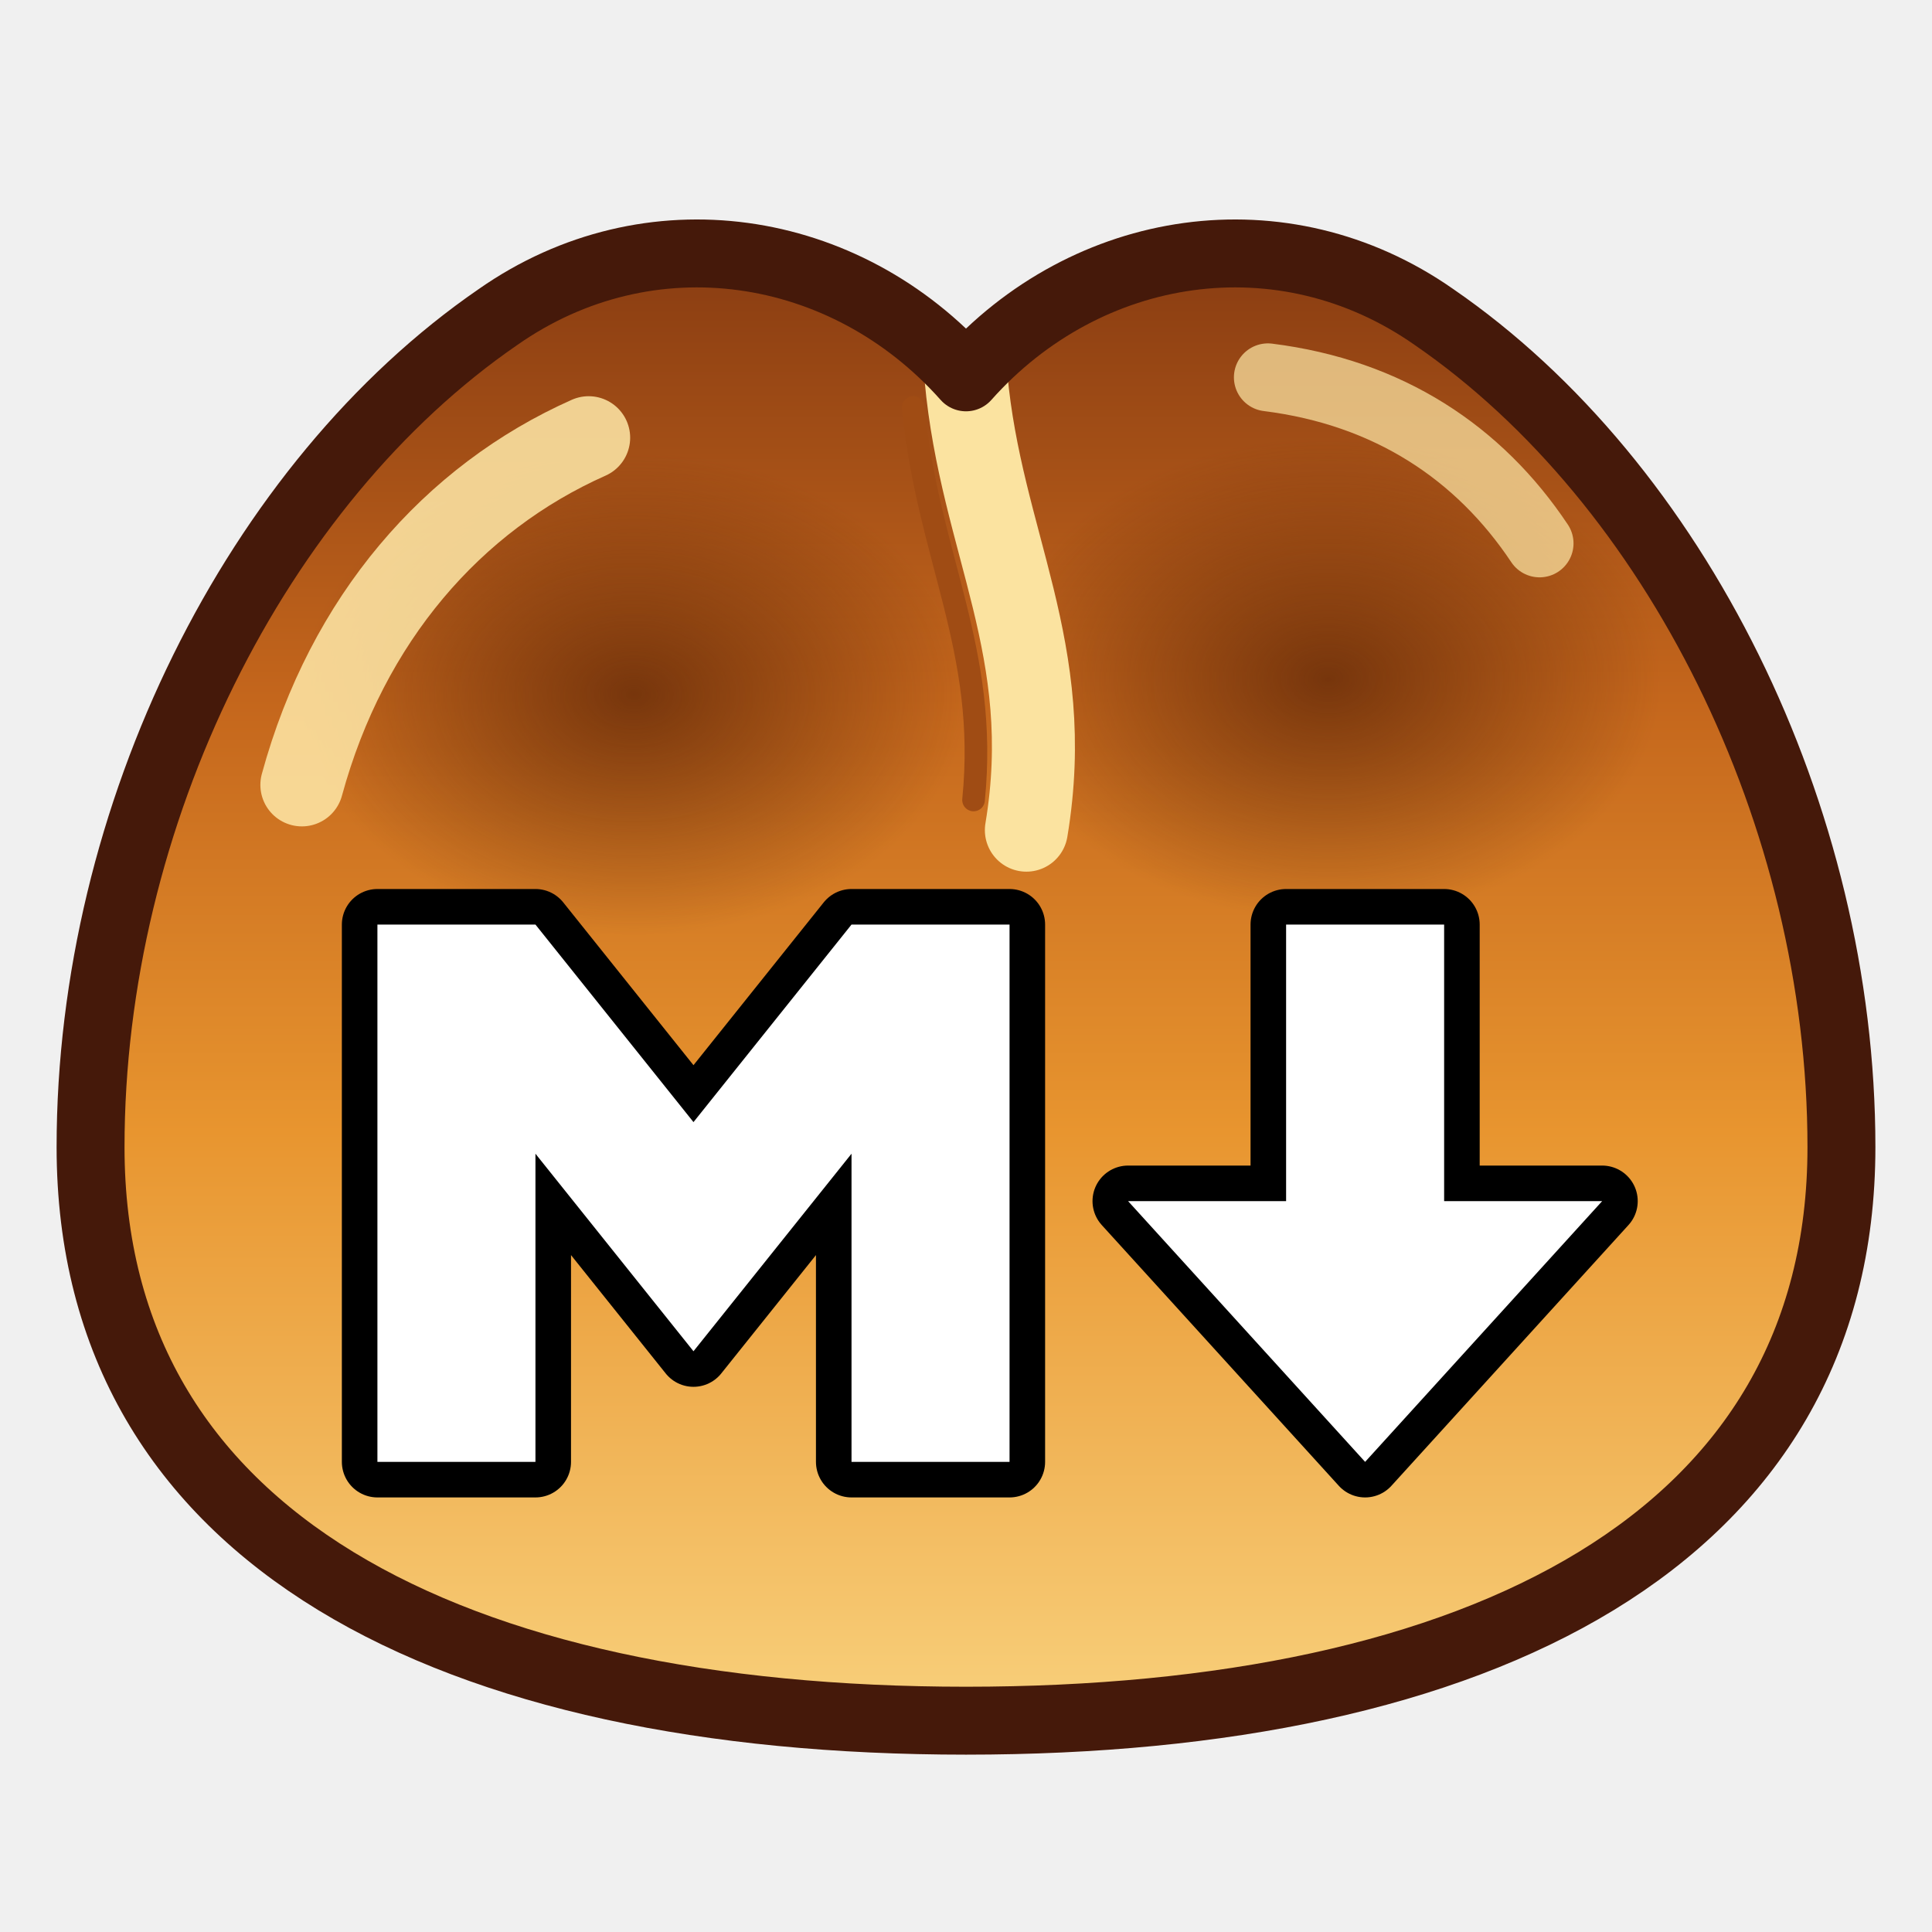
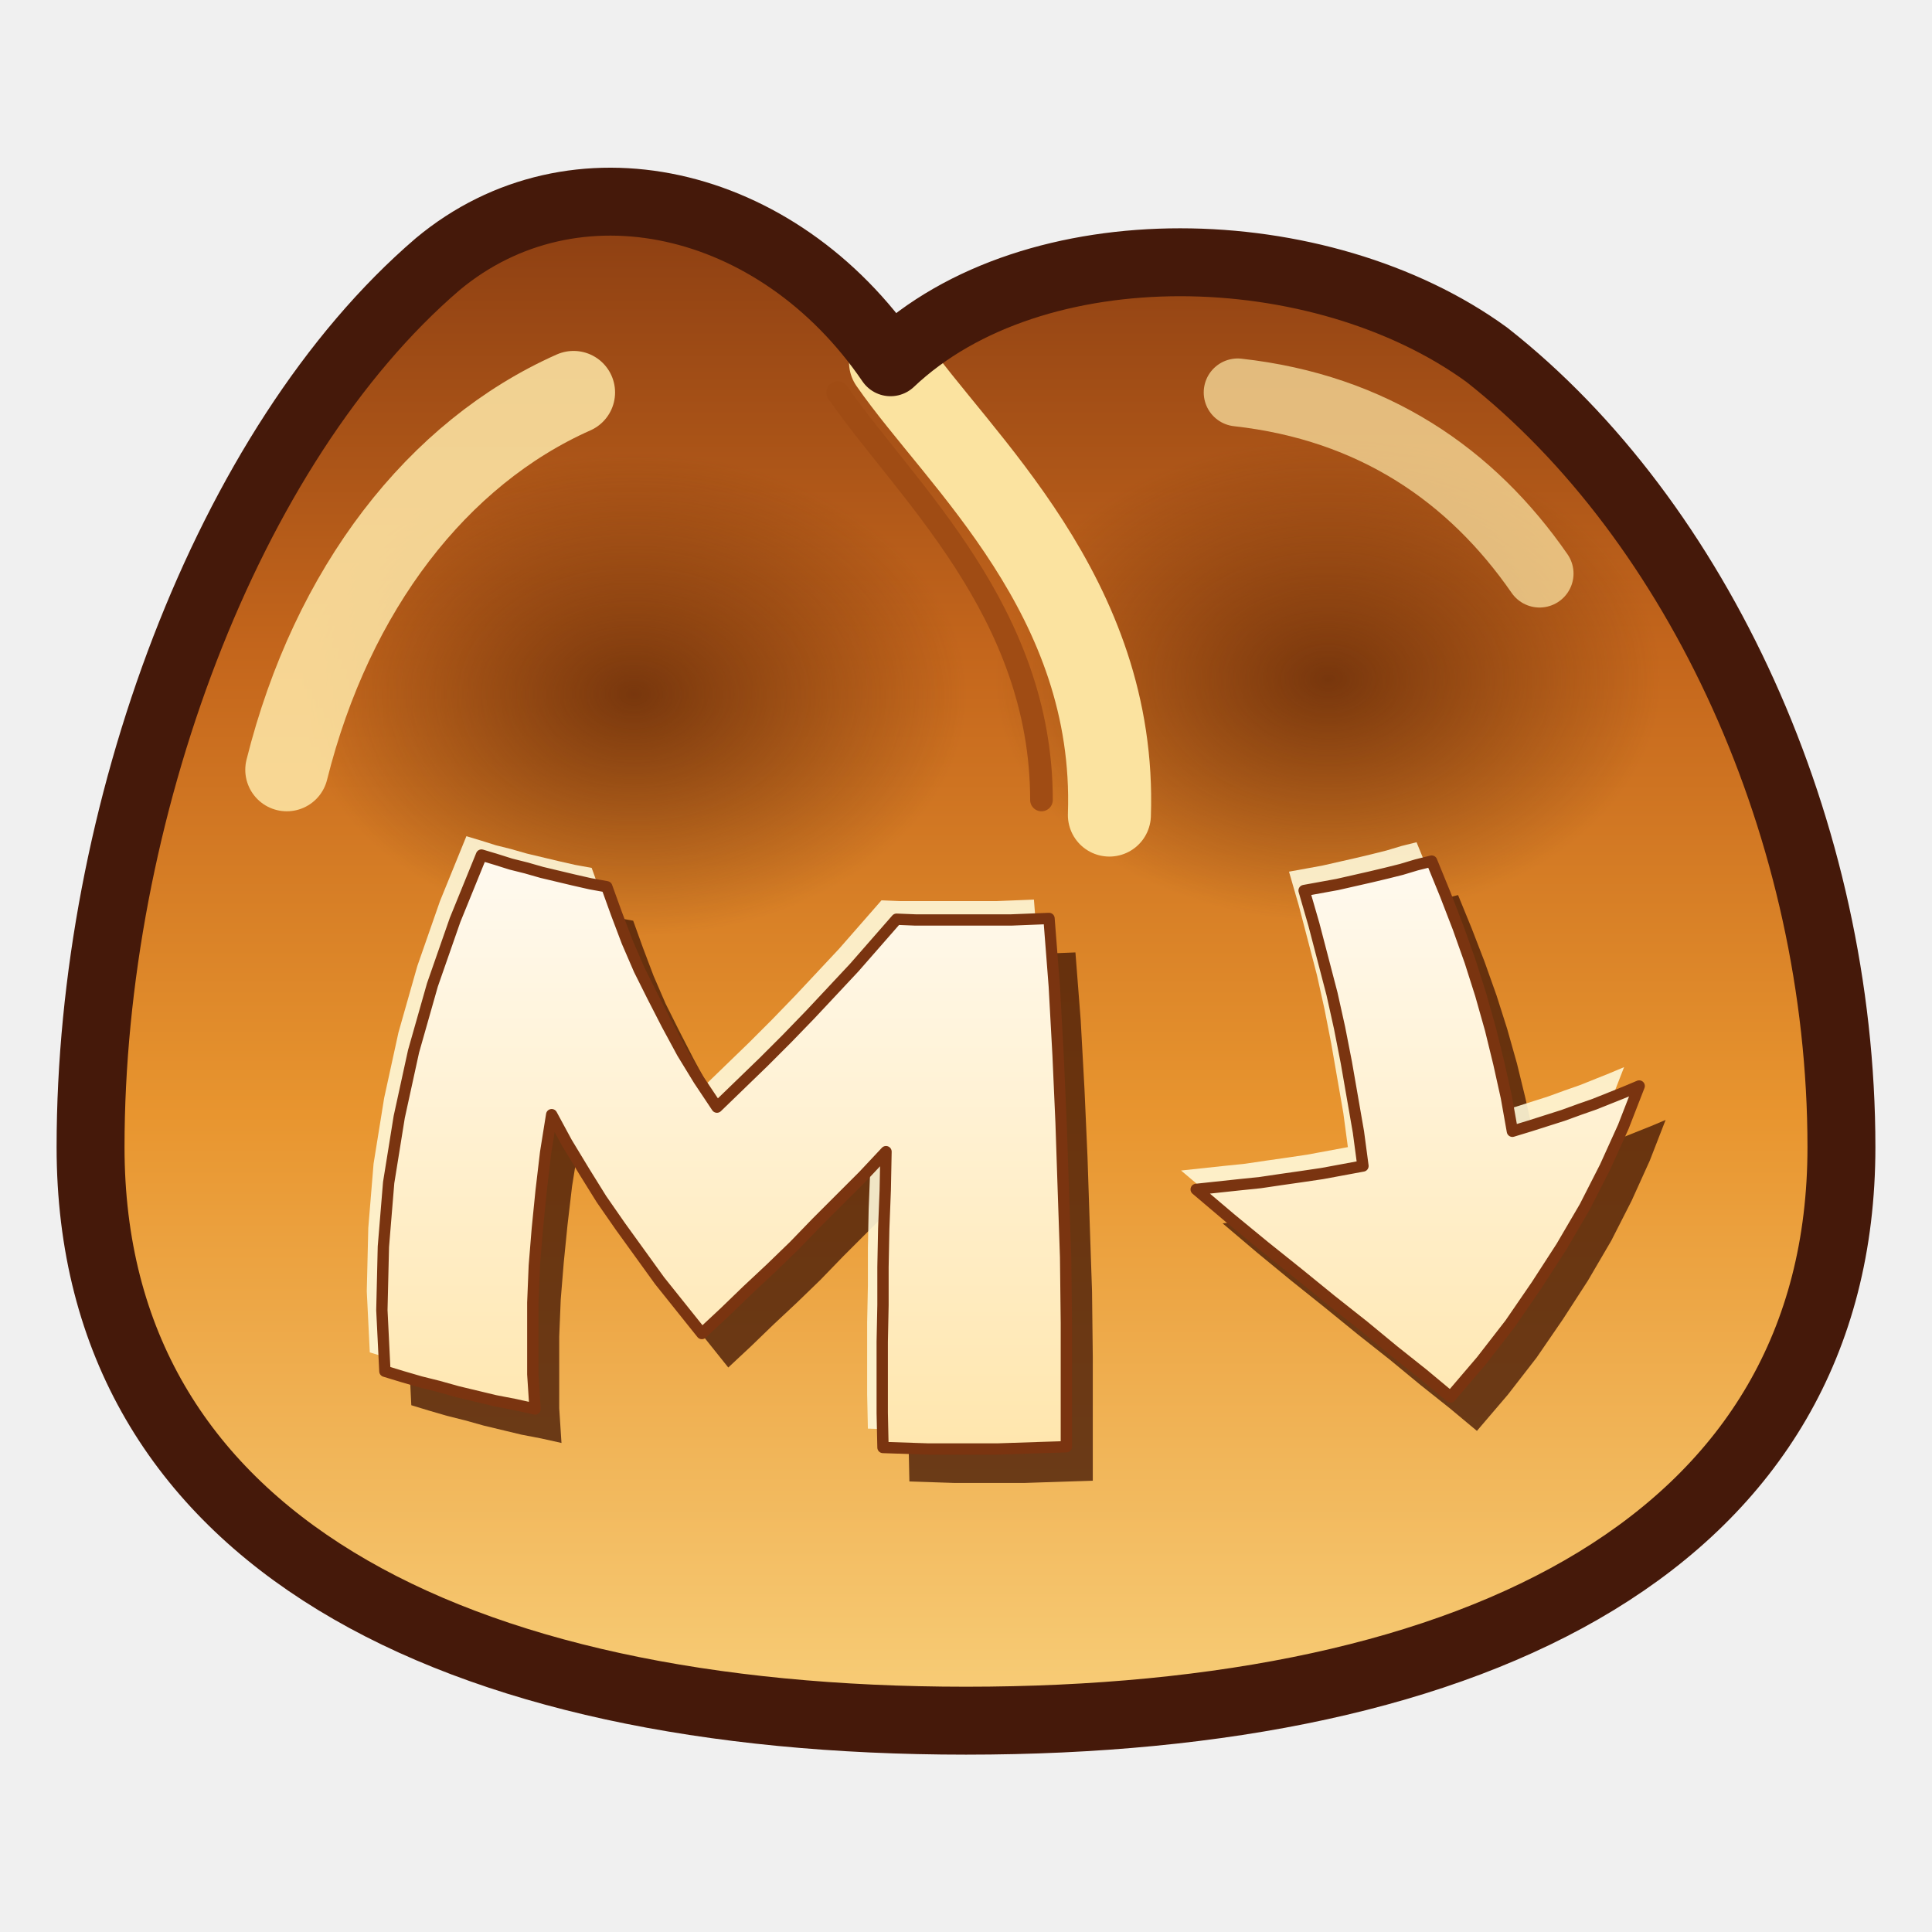
<svg xmlns="http://www.w3.org/2000/svg" viewBox="0 0 256 256">
  <defs>
    <linearGradient id="crust" x1="0" y1="0" x2="0" y2="1">
      <stop offset="0" stop-color="#8a3d12" />
      <stop offset=".3" stop-color="#c4661c" />
      <stop offset=".6" stop-color="#e8952f" />
      <stop offset="1" stop-color="#f8cf7a" />
    </linearGradient>
    <radialGradient id="toast" cx=".5" cy=".5" r=".5">
      <stop offset="0" stop-color="#5e2607" stop-opacity=".75" />
      <stop offset="1" stop-color="#5e2607" stop-opacity="0" />
    </radialGradient>
+     <linearGradient id="raised" x1="0" y1="0" x2="0" y2="1">
+       <stop offset="0" stop-color="#fffaf0" />
+       <stop offset="1" stop-color="#ffe6ad" />
+     </linearGradient>
  </defs>
-   <path d="M128 50C112 32 86 28 66 42 34 64 12 108 12 152c0 52 48 76 116 76s116-24 116-76c0-44-22-88-54-110-20-14-46-10-62 8z" fill="url(#crust)" />
+   <path d="M118 48C103 26 76 20 58 35 30 59 12 108 12 152c0 52 48 76 116 76s116-24 116-76c0-42-19-83-47-105-22-16-60-17-79 1z" fill="url(#crust)" />
  <ellipse cx="84" cy="92" rx="44" ry="32" fill="url(#toast)" />
  <ellipse cx="176" cy="90" rx="44" ry="32" fill="url(#toast)" />
-   <path d="M128 50c2 22 12 36 8 60" fill="none" stroke="#fbe3a0" stroke-width="11" stroke-linecap="round" />
-   <path d="M121 54c2 20 10 32 8 52" fill="none" stroke="#a04c14" stroke-width="3" stroke-linecap="round" />
-   <path d="M40 104c6-22 20-38 38-46" fill="none" stroke="#ffe9a8" stroke-width="11" stroke-linecap="round" opacity=".85" />
-   <path d="M168 50c16 2 28 10 36 22" fill="none" stroke="#ffe9a8" stroke-width="9" stroke-linecap="round" opacity=".7" />
-   <path d="M128 50C112 32 86 28 66 42 34 64 12 108 12 152c0 52 48 76 116 76s116-24 116-76c0-44-22-88-54-110-20-14-46-10-62 8z" fill="none" stroke="#45190a" stroke-width="9" stroke-linejoin="round" />
-   <g transform="translate(18.6 91.1) scale(1.047)">
-     <path d="M30 98V30h20l20 25 20-25h20v68H90V59L70 84 50 59v39zm125 0l-30-33h20V30h20v35h20z" fill="none" stroke="#000" stroke-width="9" stroke-linejoin="round" />
-     <path d="M30 98V30h20l20 25 20-25h20v68H90V59L70 84 50 59v39zm125 0l-30-33h20V30h20v35h20z" fill="#fff" />
-   </g>
+   <path d="M118 48c9 13 30 31 29 60" fill="none" stroke="#fbe3a0" stroke-width="11" stroke-linecap="round" />
+   <path d="M111 52c9 13 27 29 27 54" fill="none" stroke="#a04c14" stroke-width="3" stroke-linecap="round" />
+   <path d="M38 102c6-24 20-42 38-50" fill="none" stroke="#ffe9a8" stroke-width="11" stroke-linecap="round" opacity=".85" />
+   <path d="M164 52c18 2 31 11 40 24" fill="none" stroke="#ffe9a8" stroke-width="9" stroke-linecap="round" opacity=".7" />
+   <path d="M118 48C103 26 76 20 58 35 30 59 12 108 12 152c0 52 48 76 116 76s116-24 116-76c0-42-19-83-47-105-22-16-60-17-79 1z" fill="none" stroke="#45190a" stroke-width="9" stroke-linejoin="round" />
+   <path transform="translate(3.5 4.5)" d="M51.0 181.7L50.6 173.6L50.8 165.2L51.5 156.7L52.9 148.0L54.8 139.3L57.3 130.5L60.3 121.9L63.8 113.3L65.8 113.9L67.7 114.5L69.7 115.0L71.8 115.6L73.9 116.1L76.0 116.6L78.2 117.1L80.4 117.5L81.7 121.1L83.1 124.8L84.7 128.5L86.5 132.1L88.4 135.8L90.4 139.5L92.6 143.1L95.0 146.7L98.1 143.7L101.2 140.7L104.3 137.6L107.3 134.5L110.3 131.3L113.2 128.2L116.0 125.0L118.8 121.8L121.3 121.9L123.9 121.9L126.4 121.9L128.9 121.9L131.5 121.9L134.0 121.9L136.5 121.8L139.0 121.7L139.7 130.7L140.2 139.8L140.6 148.8L140.9 157.8L141.2 166.6L141.3 175.3L141.3 183.7L141.3 191.7L138.2 191.8L135.2 191.9L132.2 192.0L129.1 192.0L126.1 192.0L123.0 192.0L120.0 191.9L117.0 191.8L116.9 187.2L116.9 182.6L116.9 177.8L117.0 172.9L117.0 167.9L117.1 162.8L117.3 157.7L117.4 152.6L114.4 155.8L111.3 158.9L108.2 162.0L105.2 165.1L102.1 168.1L99.0 171.0L96.0 173.9L93.0 176.7L90.2 173.2L87.4 169.7L84.8 166.1L82.2 162.5L79.7 158.9L77.4 155.2L75.1 151.4L73.1 147.7L72.3 152.7L71.7 157.8L71.2 162.8L70.8 167.7L70.6 172.6L70.6 177.4L70.6 182.1L70.9 186.7L68.2 186.1L65.6 185.6L63.1 185.0L60.6 184.4L58.1 183.7L55.7 183.1L53.3 182.4zM192.2 185.1L188.6 182.1L184.7 179.0L180.7 175.7L176.4 172.3L172.1 168.8L167.6 165.2L163.1 161.5L158.5 157.6L161.3 157.3L164.1 157.0L167.0 156.7L169.7 156.3L172.5 155.9L175.2 155.5L177.9 155.0L180.6 154.5L180.0 150.0L179.2 145.4L178.4 140.8L177.5 136.2L176.5 131.7L175.3 127.1L174.1 122.5L172.8 118.0L175.0 117.6L177.2 117.2L179.4 116.7L181.6 116.2L183.7 115.7L185.7 115.2L187.7 114.6L189.7 114.1L191.5 118.5L193.2 122.9L194.8 127.4L196.2 131.8L197.5 136.4L198.6 140.9L199.6 145.4L200.4 149.9L202.7 149.2L204.9 148.5L207.1 147.8L209.3 147.0L211.3 146.3L213.3 145.5L215.3 144.7L217.2 143.9L215.1 149.3L212.7 154.6L210.0 159.9L206.9 165.2L203.6 170.3L200.1 175.4L196.3 180.3z" fill="#4a1c06" opacity=".8" />
+   <path transform="translate(-2 -2.5)" d="M51.0 181.7L50.6 173.6L50.8 165.2L51.5 156.7L52.9 148.0L54.8 139.3L57.3 130.5L60.3 121.9L63.8 113.3L65.8 113.9L67.7 114.5L69.7 115.0L71.8 115.6L73.9 116.1L76.0 116.6L78.2 117.1L80.4 117.5L81.7 121.1L83.1 124.8L84.7 128.5L86.5 132.1L88.4 135.8L90.4 139.5L92.6 143.1L95.0 146.7L98.1 143.7L101.2 140.7L104.3 137.6L107.3 134.5L110.3 131.3L113.2 128.2L116.0 125.0L118.8 121.8L121.3 121.9L123.9 121.9L126.4 121.9L128.9 121.9L131.5 121.9L134.0 121.9L136.5 121.8L139.0 121.7L139.7 130.7L140.2 139.8L140.6 148.8L140.9 157.8L141.2 166.6L141.3 175.3L141.3 183.7L141.3 191.7L138.2 191.8L135.2 191.9L132.2 192.0L129.1 192.0L126.1 192.0L123.0 192.0L120.0 191.9L117.0 191.8L116.9 187.2L116.9 182.6L116.9 177.8L117.0 172.9L117.0 167.9L117.1 162.8L117.3 157.7L117.4 152.6L114.4 155.8L111.3 158.9L108.2 162.0L105.2 165.1L102.1 168.1L99.0 171.0L96.0 173.9L93.0 176.7L90.2 173.2L87.4 169.7L84.8 166.1L82.2 162.5L79.7 158.9L77.4 155.2L75.1 151.4L73.1 147.7L72.3 152.7L71.7 157.8L71.2 162.8L70.8 167.7L70.6 172.6L70.6 177.4L70.6 182.1L70.9 186.7L68.2 186.1L65.6 185.6L63.1 185.0L60.6 184.4L58.1 183.7L55.7 183.1L53.3 182.4zM192.2 185.1L188.6 182.1L184.7 179.0L180.7 175.7L176.4 172.3L172.1 168.8L167.6 165.2L163.1 161.5L158.5 157.6L161.3 157.3L164.1 157.0L167.0 156.7L169.7 156.3L172.5 155.9L175.2 155.5L177.9 155.0L180.6 154.5L180.0 150.0L179.2 145.4L178.4 140.8L177.5 136.2L176.5 131.7L175.3 127.1L174.1 122.5L172.8 118.0L175.0 117.6L177.2 117.2L179.4 116.7L181.6 116.2L183.7 115.7L185.7 115.2L187.7 114.6L189.7 114.1L191.5 118.5L193.2 122.9L194.8 127.4L196.2 131.8L197.5 136.4L198.6 140.9L199.6 145.4L200.4 149.9L202.7 149.2L204.9 148.5L207.1 147.8L209.3 147.0L211.3 146.3L213.3 145.5L215.3 144.7L217.2 143.9L215.1 149.3L212.7 154.6L210.0 159.9L206.9 165.2L203.6 170.3L200.1 175.4L196.3 180.3z" fill="#fff8d8" opacity=".9" />
+   <path d="M51.0 181.7L50.6 173.6L50.8 165.2L51.5 156.7L52.9 148.0L54.8 139.3L57.3 130.5L60.3 121.9L63.8 113.3L65.8 113.9L67.7 114.5L69.7 115.0L71.8 115.6L73.9 116.1L76.0 116.6L78.2 117.1L80.4 117.5L81.7 121.1L83.1 124.8L84.7 128.5L86.5 132.1L88.4 135.8L90.4 139.5L92.6 143.1L95.0 146.7L98.1 143.7L101.2 140.7L104.3 137.6L107.3 134.5L110.3 131.3L113.2 128.2L116.0 125.0L118.8 121.8L121.3 121.9L123.9 121.9L126.4 121.9L128.9 121.9L131.5 121.9L134.0 121.9L136.5 121.8L139.0 121.7L139.7 130.7L140.2 139.8L140.6 148.8L140.9 157.8L141.2 166.6L141.3 175.3L141.3 183.7L141.3 191.7L138.2 191.8L135.2 191.9L132.2 192.0L129.1 192.0L126.1 192.0L123.0 192.0L120.0 191.9L117.0 191.8L116.9 187.2L116.9 182.6L116.9 177.8L117.0 172.9L117.0 167.9L117.1 162.8L117.3 157.7L117.4 152.6L114.4 155.8L111.3 158.9L108.2 162.0L105.2 165.1L102.1 168.1L99.0 171.0L96.0 173.9L93.0 176.7L90.2 173.2L87.4 169.7L84.8 166.1L82.2 162.5L79.7 158.9L77.4 155.2L75.1 151.4L73.1 147.7L72.3 152.7L71.7 157.8L71.2 162.8L70.8 167.7L70.6 172.6L70.6 177.4L70.6 182.1L70.9 186.7L68.2 186.1L65.6 185.6L63.1 185.0L60.6 184.4L58.1 183.7L55.7 183.1L53.3 182.4zM192.2 185.1L188.6 182.1L184.7 179.0L180.7 175.7L176.4 172.3L172.1 168.8L167.6 165.2L163.1 161.5L158.5 157.6L161.3 157.3L164.1 157.0L167.0 156.7L169.7 156.3L172.5 155.9L175.2 155.5L177.9 155.0L180.6 154.5L180.0 150.0L179.2 145.4L178.4 140.8L177.5 136.2L176.5 131.7L175.3 127.1L174.1 122.5L172.8 118.0L175.0 117.6L177.2 117.2L179.4 116.7L181.6 116.2L183.7 115.7L185.7 115.2L187.7 114.6L189.7 114.1L191.5 118.5L193.2 122.9L194.8 127.4L196.2 131.8L197.5 136.4L198.6 140.9L199.6 145.4L200.4 149.9L202.7 149.2L204.9 148.5L207.1 147.8L209.3 147.0L211.3 146.3L213.3 145.5L215.3 144.7L217.2 143.9L215.1 149.3L212.7 154.6L210.0 159.9L206.9 165.2L203.6 170.3L200.1 175.4L196.3 180.3z" fill="url(#raised)" stroke="#7a3410" stroke-width="1.5" stroke-linejoin="round" />
</svg>
